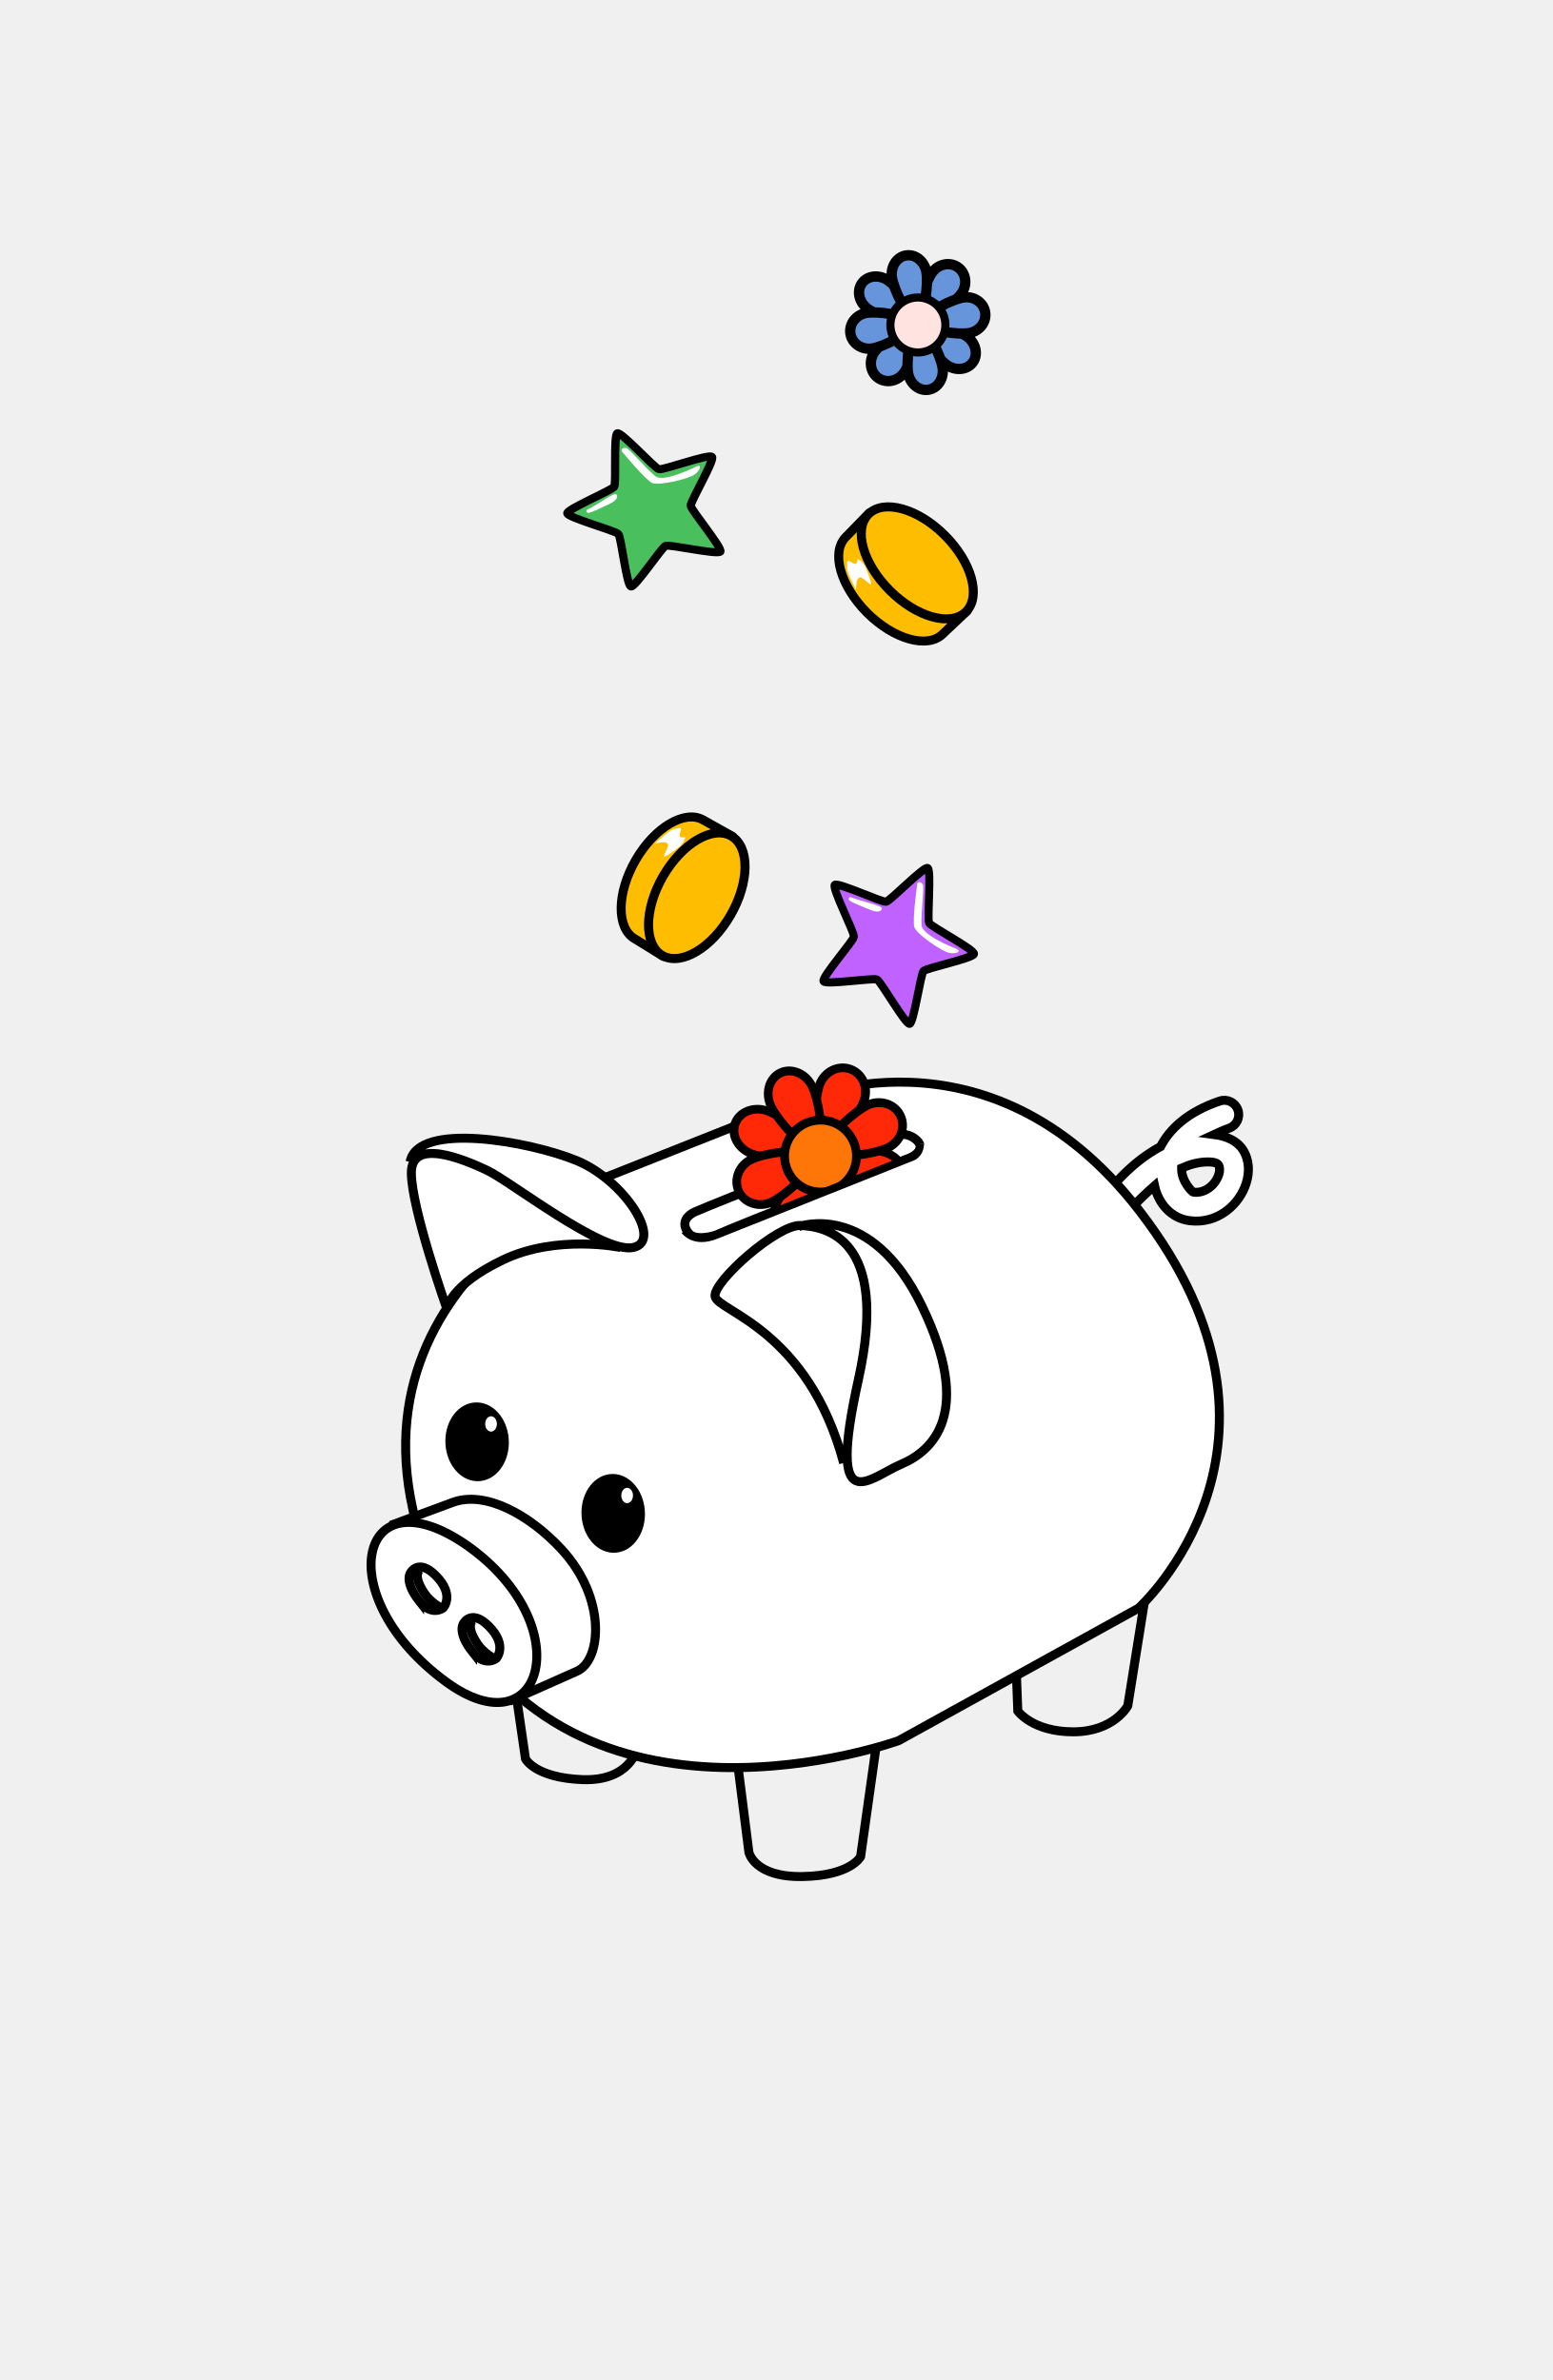
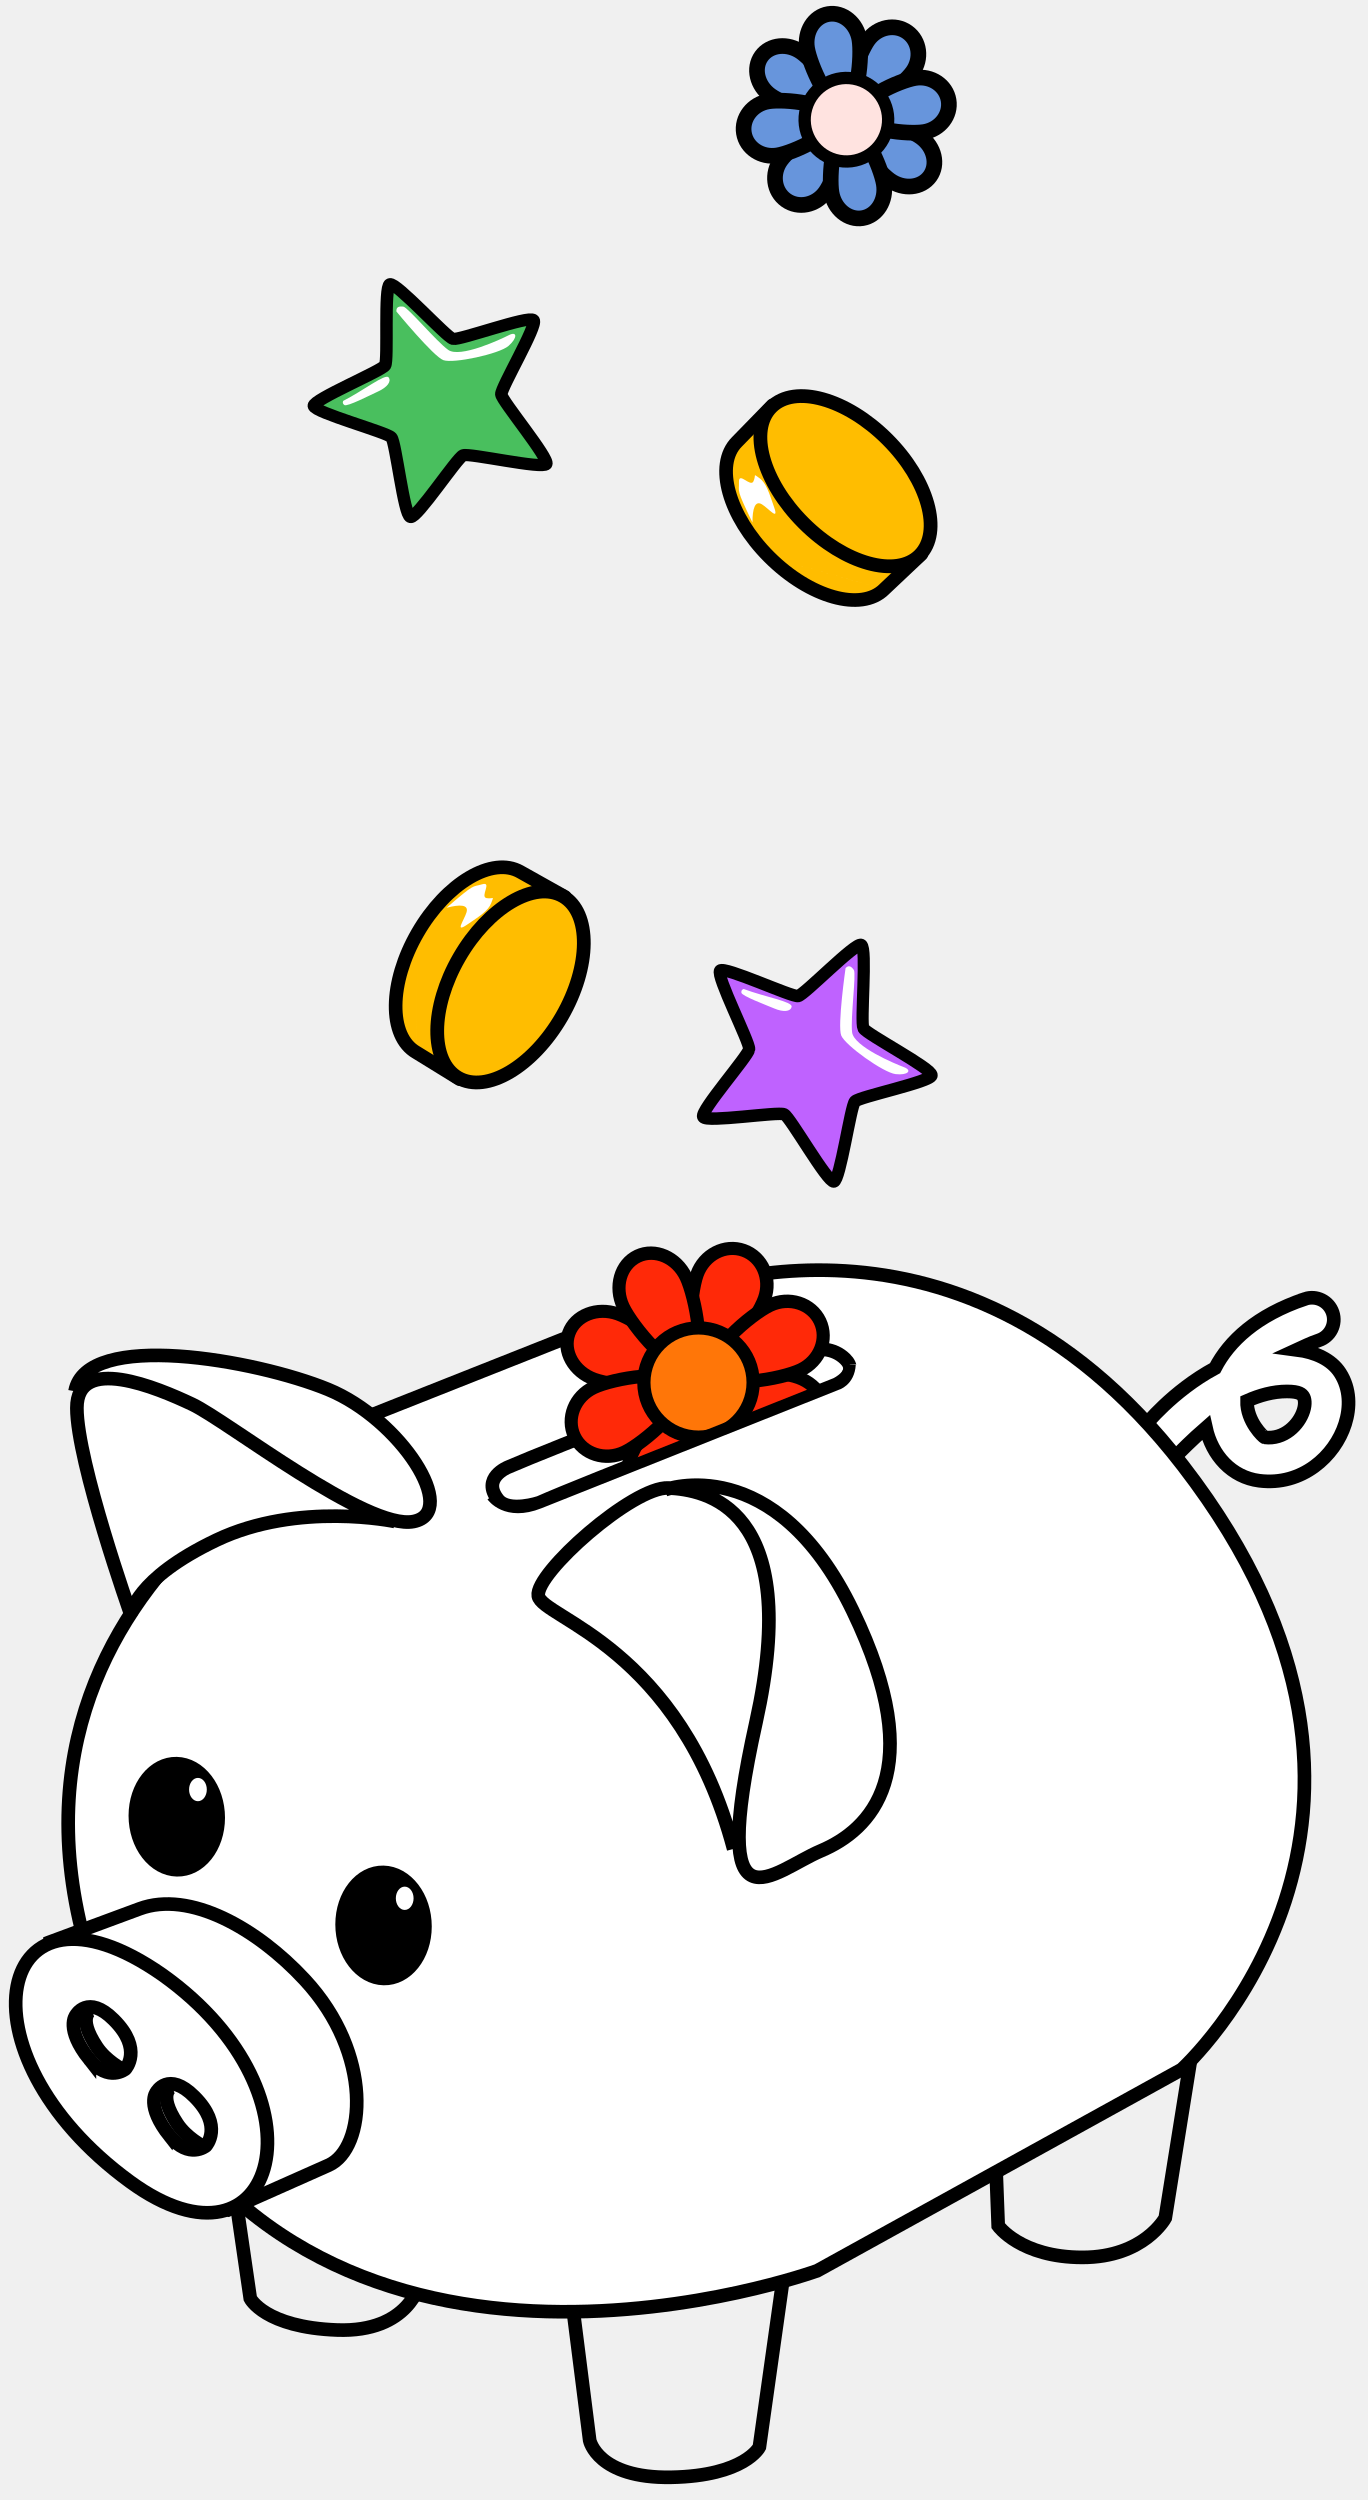
- <svg xmlns="http://www.w3.org/2000/svg" width="150mm" height="230mm" version="1.1" viewBox="25 40 160 207">
-   <path d="m150.71 134.33c-3.273 1.102-5.152 2.858-6.102 4.697-2.915 1.571-4.773 3.922-4.773 3.922a1.482 1.482 0 0 0 0.266 2.078 1.482 1.482 0 0 0 2.08-0.266s0.861-0.876 1.807-1.697c0.412 1.884 1.75 3.361 3.615 3.6 2.891 0.369 5.131-1.651 5.83-3.856 0.349-1.102 0.356-2.382-0.344-3.465-0.589-0.912-1.693-1.4-2.936-1.561 0.476-0.217 0.891-0.439 1.502-0.645a1.482 1.482 0 0 0 0.932-1.877 1.482 1.482 0 0 0-1.877-0.932zm-1.223 6.277c0.866 0 1.021 0.207 1.111 0.346 0.09 0.139 0.161 0.477 8e-3 0.959-0.305 0.964-1.323 1.977-2.627 1.81-0.073-9e-3 -1.235-1.079-1.201-2.478 0.85-0.376 1.766-0.637 2.709-0.637z" color="#000000" fill="#fff" stroke="#000" stroke-linecap="round" stroke-width=".926" />
-   <g fill="none" stroke="#000">
-     <path d="m115.57 198.92-1.874 13.297s-0.982 1.963-5.979 2.053c-4.998 0.089-5.533-2.499-5.533-2.499l-1.517-11.959z" stroke-width=".926" />
-     <path d="m129.54 187.75 0.357 9.46s1.517 2.142 5.712 2.142 5.622-2.677 5.622-2.677l2.499-15.617-13.922 0.357z" stroke-width=".926" />
-     <path d="m77.73 192.32 1.428 9.817s0.982 1.963 5.89 2.142c4.908 0.178 5.622-3.213 5.622-3.213l1.339-10.263z" stroke-width=".926" />
+ <svg xmlns="http://www.w3.org/2000/svg" width="87mm" height="159mm" version="1.1" viewBox="25 40 92.8 143.1" id="svg138">
+   <defs id="defs142" />
+   <path d="m 113.531,114.869 c -3.273,1.102 -5.152,2.858 -6.102,4.697 -2.915,1.571 -4.773,3.922 -4.773,3.922 a 1.482,1.482 0 0 0 0.266,2.078 1.482,1.482 0 0 0 2.08,-0.266 c 0,0 0.861,-0.876 1.807,-1.697 0.412,1.884 1.75,3.361 3.615,3.6 2.891,0.369 5.131,-1.651 5.83,-3.856 0.349,-1.102 0.356,-2.382 -0.344,-3.465 -0.589,-0.912 -1.693,-1.4 -2.936,-1.561 0.476,-0.217 0.891,-0.439 1.502,-0.645 a 1.482,1.482 0 0 0 0.932,-1.877 1.482,1.482 0 0 0 -1.877,-0.932 z m -1.223,6.277 c 0.866,0 1.021,0.207 1.111,0.346 0.09,0.139 0.161,0.477 0.008,0.959 -0.305,0.964 -1.323,1.977 -2.627,1.81 -0.073,-0.009 -1.235,-1.079 -1.201,-2.478 0.85,-0.376 1.766,-0.637 2.709,-0.637 z" color="#000000" fill="#ffffff" stroke="#000000" stroke-linecap="round" stroke-width="0.926" id="path2" />
+   <g fill="none" stroke="#000000" id="g10" transform="translate(-37.17912,-19.46068)">
+     <path d="m 115.57,198.92 -1.874,13.297 c 0,0 -0.982,1.963 -5.979,2.053 -4.998,0.089 -5.533,-2.499 -5.533,-2.499 l -1.517,-11.959 z" stroke-width="0.926" id="path4" />
+     <path d="m 129.54,187.75 0.357,9.46 c 0,0 1.517,2.142 5.712,2.142 4.194,0 5.622,-2.677 5.622,-2.677 l 2.499,-15.617 -13.922,0.357 z" stroke-width="0.926" id="path6" />
+     <path d="m 77.73,192.32 1.428,9.817 c 0,0 0.982,1.963 5.89,2.142 4.908,0.178 5.622,-3.213 5.622,-3.213 l 1.339,-10.263 z" stroke-width="0.926" id="path8" />
  </g>
-   <path d="m87.279 142.25 19.812-7.853s19.665-9.07 35.34 11.245c18.6 24.104-0.089 40.962-0.089 40.962l-24.72 13.654s-33.377 12.137-46.585-14.279c-15.416-30.831 16.242-43.729 16.242-43.729z" fill="#fff" stroke="#000" stroke-width=".926" />
-   <path d="m71.055 155.74s-4.625-11.173-3.787-15.137c0.499-2.362 2.317-2.712 6.898-2.537 4.581 0.175 9.569 1.874 12.532 3.772 4.039 2.587 5.644 7.401 3.976 7.572-1.851 0.19-8.186-0.974-12.684 0.694-5.616 2.082-6.935 5.636-6.935 5.636z" fill="#fff" />
-   <path d="m88.977 149.43s-6.563-1.388-12.116 1.262c-5.553 2.65-5.806 5.048-5.806 5.048s-3.66-10.349-3.66-14.009 5.427-1.388 7.825-0.252c2.398 1.136 11.864 8.582 15.019 7.951 3.155-0.631-0.883-6.941-5.806-8.961-4.922-2.019-16.407-4.039-17.164 0.126" fill="none" stroke="#000" stroke-width=".926" />
-   <path d="m118.91 140.13s1.608-0.754 0.596-1.735c-0.771-0.747-1.837-0.771-2.813-0.501-4.106 1.514-17.189 6.601-20.049 7.85 0 0-1.848 0.737-0.676 2.202 0.727 0.908 2.801 0.208 2.801 0.208 2.974-1.33 17.485-6.943 20.142-8.024z" fill="none" stroke="#000" stroke-width=".926" />
-   <g transform="rotate(2.7101 38.763 208.46)">
-     <path d="m64.104 176.72 5.963-2.535c3.323-1.413 8.005 0.934 11.414 4.277 4.92 4.824 4.684 11.251 2.211 12.494l-6.642 3.337s-8.393-2.524-10.475-6.31c-2.082-3.786-2.471-11.263-2.471-11.263z" fill="#fff" stroke="#000" stroke-width=".926" />
-     <ellipse cx="68.048" cy="185.71" rx="1.919" ry="2.32" fill="none" />
-     <g stroke="#000" stroke-width=".926">
-       <path d="m71.813 178.58c11.99 7.699 8.72 20.877-1.514 14.135-12.483-8.222-10.097-21.455 1.514-14.135z" fill="#fff" />
-       <g transform="translate(5.7034 4.9507)" fill="none">
-         <path d="m67.144 184.55c1.38 1.517 2.465 0.541 2.465 0.541s1.166-1.39-0.937-3.302c-1.856-1.687-2.588-0.178-2.588-0.178s-0.701 0.923 1.06 2.94z" />
-         <path d="m69.42 185.12s-1.135-0.51-1.815-1.438c-1.521-2.074-0.448-2.484-0.448-2.484" />
+   <path d="m 50.1,122.789 19.812,-7.853 c 0,0 19.665,-9.07 35.34,11.245 18.6,24.104 -0.089,40.962 -0.089,40.962 l -24.72,13.654 c 0,0 -33.377,12.137 -46.585,-14.279 -15.416,-30.831 16.242,-43.729 16.242,-43.729 z" fill="#ffffff" stroke="#000000" stroke-width="0.926" id="path12" />
+   <path d="m 33.876,136.279 c 0,0 -4.625,-11.173 -3.787,-15.137 0.499,-2.362 2.317,-2.712 6.898,-2.537 4.581,0.175 9.569,1.874 12.532,3.772 4.039,2.587 5.644,7.401 3.976,7.572 -1.851,0.19 -8.186,-0.974 -12.684,0.694 -5.616,2.082 -6.935,5.636 -6.935,5.636 z" fill="#ffffff" id="path14" />
+   <path d="m 51.798,129.969 c 0,0 -6.563,-1.388 -12.116,1.262 -5.553,2.65 -5.806,5.048 -5.806,5.048 0,0 -3.66,-10.349 -3.66,-14.009 0,-3.66 5.427,-1.388 7.825,-0.252 2.398,1.136 11.864,8.582 15.019,7.951 3.155,-0.631 -0.883,-6.941 -5.806,-8.961 -4.922,-2.019 -16.407,-4.039 -17.164,0.126" fill="none" stroke="#000000" stroke-width="0.926" id="path16" />
+   <path d="m 81.731,120.669 c 0,0 1.608,-0.754 0.596,-1.735 -0.771,-0.747 -1.837,-0.771 -2.813,-0.501 -4.106,1.514 -17.189,6.601 -20.049,7.85 0,0 -1.848,0.737 -0.676,2.202 0.727,0.908 2.801,0.208 2.801,0.208 2.974,-1.33 17.485,-6.943 20.142,-8.024 z" fill="none" stroke="#000000" stroke-width="0.926" id="path18" />
+   <g transform="rotate(2.7101,431.5262,-587.1489)" id="g40">
+     <path d="m 64.104,176.72 5.963,-2.535 c 3.323,-1.413 8.005,0.934 11.414,4.277 4.92,4.824 4.684,11.251 2.211,12.494 l -6.642,3.337 c 0,0 -8.393,-2.524 -10.475,-6.31 -2.082,-3.786 -2.471,-11.263 -2.471,-11.263 z" fill="#ffffff" stroke="#000000" stroke-width="0.926" id="path20" />
+     <ellipse cx="68.048" cy="185.71" rx="1.919" ry="2.32" fill="none" id="ellipse22" />
+     <g stroke="#000000" stroke-width="0.926" id="g38">
+       <path d="m 71.813,178.58 c 11.99,7.699 8.72,20.877 -1.514,14.135 -12.483,-8.222 -10.097,-21.455 1.514,-14.135 z" fill="#ffffff" id="path24" />
+       <g transform="translate(5.7034,4.9507)" fill="none" id="g30">
+         <path d="m 67.144,184.55 c 1.38,1.517 2.465,0.541 2.465,0.541 0,0 1.166,-1.39 -0.937,-3.302 -1.856,-1.687 -2.588,-0.178 -2.588,-0.178 0,0 -0.701,0.923 1.06,2.94 z" id="path26" />
+         <path d="m 69.42,185.12 c 0,0 -1.135,-0.51 -1.815,-1.438 -1.521,-2.074 -0.448,-2.484 -0.448,-2.484" id="path28" />
      </g>
-       <g fill="none">
-         <path d="m67.144 184.55c1.38 1.517 2.465 0.541 2.465 0.541s1.166-1.39-0.937-3.302c-1.856-1.687-2.588-0.178-2.588-0.178s-0.701 0.923 1.06 2.94z" />
-         <path d="m69.42 185.12s-1.135-0.51-1.815-1.438c-1.521-2.074-0.448-2.484-0.448-2.484" />
+       <g fill="none" id="g36">
+         <path d="m 67.144,184.55 c 1.38,1.517 2.465,0.541 2.465,0.541 0,0 1.166,-1.39 -0.937,-3.302 -1.856,-1.687 -2.588,-0.178 -2.588,-0.178 0,0 -0.701,0.923 1.06,2.94 z" id="path32" />
+         <path d="m 69.42,185.12 c 0,0 -1.135,-0.51 -1.815,-1.438 -1.521,-2.074 -0.448,-2.484 -0.448,-2.484" id="path34" />
      </g>
    </g>
  </g>
-   <ellipse transform="matrix(.99977 .021456 0 1 0 0)" cx="88.219" cy="174.94" rx="2.809" ry="3.597" fill-rule="evenodd" stroke="#000" stroke-width=".926" />
-   <ellipse cx="89.634" cy="174.99" rx=".602" ry=".791" fill="#fff" />
-   <g transform="translate(-14.027 -7.376)">
-     <ellipse transform="matrix(.99977 .021456 0 1 0 0)" cx="88.219" cy="174.94" rx="2.809" ry="3.597" fill-rule="evenodd" stroke="#000" stroke-width=".926" />
-     <ellipse cx="89.634" cy="174.99" rx=".602" ry=".791" fill="#fff" />
+   <ellipse transform="matrix(0.9997698,0.021456,0,1,0,0)" cx="51.031" cy="156.277" rx="2.809" ry="3.597" fill-rule="evenodd" stroke="#000000" stroke-width="0.926" id="ellipse42" />
+   <ellipse cx="52.455" cy="155.53" rx="0.602" ry="0.791" fill="#ffffff" id="ellipse44" />
+   <g transform="translate(-51.20613,-26.83667)" id="g50">
+     <ellipse transform="matrix(0.99977,0.021456,0,1,0,0)" cx="88.219" cy="174.94" rx="2.809" ry="3.597" fill-rule="evenodd" stroke="#000000" stroke-width="0.926" id="ellipse46" />
+     <ellipse cx="89.634" cy="174.99" rx="0.602" ry="0.791" fill="#ffffff" id="ellipse48" />
  </g>
-   <g transform="rotate(30 61.188 162.76)">
-     <path d="m63.925 109.04c-2.196 0-3.976-3.164-3.976-7.068m0 0c-1e-6 -3.903 1.78-7.068 3.976-7.068l3.454-0.044v14.279l-3.454-0.1" fill="#ffbd00" stroke="#000" stroke-linecap="round" stroke-linejoin="round" stroke-width=".926" />
-     <ellipse cx="67.244" cy="102" rx="4.016" ry="7.109" fill="#ffbd00" stroke="#000" stroke-linecap="round" stroke-width=".933" />
-     <path d="m60.801 99.515c0.663-0.663 1.199-0.947 1.325-0.41 0.126 0.536 0 1.641 0.442 0.726 0.442-0.915 0.789-1.546 0.694-2.114-0.095-0.568 0-0.284-0.442-0.126-0.442 0.158-0.221-1.199-0.726-0.663-0.505 0.536-0.442 0.126-1.294 2.587z" fill="#fff" />
+   <g transform="rotate(30,78.91258,83.65254)" id="g58">
+     <path d="m 63.925,109.04 c -2.196,0 -3.976,-3.164 -3.976,-7.068 m 0,0 c -10e-7,-3.903 1.78,-7.068 3.976,-7.068 l 3.454,-0.044 v 14.279 l -3.454,-0.1" fill="#ffbd00" stroke="#000000" stroke-linecap="round" stroke-linejoin="round" stroke-width="0.926" id="path52" />
+     <ellipse cx="67.244" cy="102" rx="4.016" ry="7.109" fill="#ffbd00" stroke="#000000" stroke-linecap="round" stroke-width="0.933" id="ellipse54" />
+     <path d="m 60.801,99.515 c 0.663,-0.663 1.199,-0.947 1.325,-0.41 0.126,0.536 0,1.641 0.442,0.726 0.442,-0.915 0.789,-1.546 0.694,-2.114 -0.095,-0.568 0,-0.284 -0.442,-0.126 -0.442,0.158 -0.221,-1.199 -0.726,-0.663 -0.505,0.536 -0.442,0.126 -1.294,2.587 z" fill="#ffffff" id="path56" />
  </g>
-   <g transform="rotate(-45 65.453 27.303)">
-     <path d="m63.925 109.04c-2.196 0-3.976-3.164-3.976-7.068m0 0c-1e-6 -3.903 1.78-7.068 3.976-7.068l3.454-0.044v14.279l-3.454-0.1" fill="#ffbd00" stroke="#000" stroke-linecap="round" stroke-linejoin="round" stroke-width=".926" />
-     <ellipse cx="67.244" cy="102" rx="4.016" ry="7.109" fill="#ffbd00" stroke="#000" stroke-linecap="round" stroke-width=".933" />
-     <path d="m60.801 99.515c0.663-0.663 1.199-0.947 1.325-0.41 0.126 0.536 0 1.641 0.442 0.726 0.442-0.915 0.789-1.546 0.694-2.114-0.095-0.568 0-0.284-0.442-0.126-0.442 0.158-0.221-1.199-0.726-0.663-0.505 0.536-0.442 0.126-1.294 2.587z" fill="#fff" />
+   <g transform="rotate(-45,23.37231,62.45184)" id="g66">
+     <path d="m 63.925,109.04 c -2.196,0 -3.976,-3.164 -3.976,-7.068 m 0,0 c -10e-7,-3.903 1.78,-7.068 3.976,-7.068 l 3.454,-0.044 v 14.279 l -3.454,-0.1" fill="#ffbd00" stroke="#000000" stroke-linecap="round" stroke-linejoin="round" stroke-width="0.926" id="path60" />
+     <ellipse cx="67.244" cy="102" rx="4.016" ry="7.109" fill="#ffbd00" stroke="#000000" stroke-linecap="round" stroke-width="0.933" id="ellipse62" />
+     <path d="m 60.801,99.515 c 0.663,-0.663 1.199,-0.947 1.325,-0.41 0.126,0.536 0,1.641 0.442,0.726 0.442,-0.915 0.789,-1.546 0.694,-2.114 -0.095,-0.568 0,-0.284 -0.442,-0.126 -0.442,0.158 -0.221,-1.199 -0.726,-0.663 -0.505,0.536 -0.442,0.126 -1.294,2.587 z" fill="#ffffff" id="path64" />
  </g>
-   <g transform="translate(36.269 34.33)">
-     <g transform="rotate(15.982 237.8 88.199)" stroke="#000" stroke-linecap="round" stroke-linejoin="round">
-       <g fill="#6795dc" stroke-width="1.063">
-         <path d="m70.503 70.296c-0.37 1.034-1.454 1.592-2.42 1.246-0.967-0.346-1.45-1.465-1.08-2.499 0.37-1.034 2.188-3.643 3.154-3.296 0.967 0.346 0.716 3.515 0.346 4.549z" />
-         <path d="m75.703 64.916c1.068 0.382 1.663 1.451 1.328 2.386-0.335 0.936-1.472 1.384-2.541 1.002s-3.781-2.209-3.446-3.145c0.335-0.936 3.591-0.626 4.659-0.243z" />
-         <path d="m65.125 65.002c-1.068-0.382-1.663-1.451-1.328-2.386 0.335-0.936 1.472-1.384 2.541-1.002s3.781 2.209 3.446 3.145c-0.335 0.936-3.591 0.626-4.659 0.243z" />
-         <path d="m70.448 59.565c0.37-1.034 1.454-1.592 2.42-1.246s1.45 1.465 1.08 2.499-2.188 3.643-3.154 3.296c-0.967-0.346-0.716-3.515-0.346-4.549z" />
-         <path d="m66.683 68.788c-0.993 0.469-2.154 0.098-2.592-0.83-0.439-0.928 0.01-2.061 1.003-2.53 0.993-0.469 4.123-1.029 4.561-0.101 0.439 0.928-1.98 2.992-2.972 3.461z" />
-         <path d="m74.164 68.66c0.485 1.026 0.15 2.202-0.748 2.626s-2.02-0.062-2.505-1.088c-0.485-1.026-1.112-4.236-0.213-4.661s2.982 2.097 3.466 3.123z" />
-         <path d="m66.624 61.241c-0.485-1.026-0.15-2.202 0.748-2.626 0.898-0.425 2.02 0.062 2.505 1.088 0.485 1.026 1.112 4.236 0.213 4.661-0.898 0.425-2.982-2.097-3.466-3.123z" />
-         <path d="m74.232 61.161c0.993-0.469 2.154-0.098 2.592 0.83 0.439 0.928-0.01 2.061-1.003 2.53-0.993 0.469-4.123 1.029-4.561 0.101s1.98-2.992 2.972-3.461z" />
+   <g transform="translate(-0.9101245,14.86933)" id="g90">
+     <g transform="rotate(15.982,237.8,88.199)" stroke="#000000" stroke-linecap="round" stroke-linejoin="round" id="g88">
+       <g fill="#6795dc" stroke-width="1.063" id="g84">
+         <path d="m 70.503,70.296 c -0.37,1.034 -1.454,1.592 -2.42,1.246 -0.967,-0.346 -1.45,-1.465 -1.08,-2.499 0.37,-1.034 2.188,-3.643 3.154,-3.296 0.967,0.346 0.716,3.515 0.346,4.549 z" id="path68" />
+         <path d="m 75.703,64.916 c 1.068,0.382 1.663,1.451 1.328,2.386 -0.335,0.936 -1.472,1.384 -2.541,1.002 -1.068,-0.382 -3.781,-2.209 -3.446,-3.145 0.335,-0.936 3.591,-0.626 4.659,-0.243 z" id="path70" />
+         <path d="m 65.125,65.002 c -1.068,-0.382 -1.663,-1.451 -1.328,-2.386 0.335,-0.936 1.472,-1.384 2.541,-1.002 1.068,0.382 3.781,2.209 3.446,3.145 -0.335,0.936 -3.591,0.626 -4.659,0.243 z" id="path72" />
+         <path d="m 70.448,59.565 c 0.37,-1.034 1.454,-1.592 2.42,-1.246 0.967,0.346 1.45,1.465 1.08,2.499 -0.37,1.034 -2.188,3.643 -3.154,3.296 -0.967,-0.346 -0.716,-3.515 -0.346,-4.549 z" id="path74" />
+         <path d="m 66.683,68.788 c -0.993,0.469 -2.154,0.098 -2.592,-0.83 -0.439,-0.928 0.01,-2.061 1.003,-2.53 0.993,-0.469 4.123,-1.029 4.561,-0.101 0.439,0.928 -1.98,2.992 -2.972,3.461 z" id="path76" />
+         <path d="m 74.164,68.66 c 0.485,1.026 0.15,2.202 -0.748,2.626 -0.898,0.425 -2.02,-0.062 -2.505,-1.088 -0.485,-1.026 -1.112,-4.236 -0.213,-4.661 0.898,-0.425 2.982,2.097 3.466,3.123 z" id="path78" />
+         <path d="m 66.624,61.241 c -0.485,-1.026 -0.15,-2.202 0.748,-2.626 0.898,-0.425 2.02,0.062 2.505,1.088 0.485,1.026 1.112,4.236 0.213,4.661 -0.898,0.425 -2.982,-2.097 -3.466,-3.123 z" id="path80" />
+         <path d="m 74.232,61.161 c 0.993,-0.469 2.154,-0.098 2.592,0.83 0.439,0.928 -0.01,2.061 -1.003,2.53 -0.993,0.469 -4.123,1.029 -4.561,0.101 -0.439,-0.928 1.98,-2.992 2.972,-3.461 z" id="path82" />
      </g>
-       <circle cx="70.524" cy="65.17" r="2.833" fill="#ffe3e0" stroke-width=".836" />
+       <circle cx="70.524" cy="65.17" r="2.833" fill="#ffe3e0" stroke-width="0.836" id="circle86" />
    </g>
  </g>
-   <g transform="matrix(1.3082 0 0 1.3082 17.306 54.746)" stroke="#000" stroke-linecap="round" stroke-linejoin="round">
-     <g transform="matrix(.51605 .18473 -.17881 .49952 40.622 24.597)" fill="#ff2908" stroke-width="1.276">
-       <path d="m79.426 62.113c0 2.07-1.518 3.748-3.391 3.748s-3.391-1.678-3.391-3.748 1.518-7.853 3.391-7.853 3.391 5.783 3.391 7.853z" />
-       <path d="m85.048 49.262c2.07 0 3.748 1.518 3.748 3.391s-1.678 3.391-3.748 3.391-7.853-1.518-7.853-3.391 5.783-3.391 7.853-3.391z" />
-       <path d="m66.932 56.134c-2.07 0-3.748-1.518-3.748-3.391s1.678-3.391 3.748-3.391 7.853 1.518 7.853 3.391-5.783 3.391-7.853 3.391z" />
-       <path d="m72.733 43.104c0-2.07 1.518-3.748 3.391-3.748s3.391 1.678 3.391 3.748-1.518 7.853-3.391 7.853-3.391-5.783-3.391-7.853z" />
+   <g transform="matrix(1.3082,0,0,1.3082,-19.87313,35.28533)" stroke="#000000" stroke-linecap="round" stroke-linejoin="round" id="g114">
+     <g transform="matrix(0.51605,0.18473,-0.17881,0.49952,40.622,24.597)" fill="#ff2908" stroke-width="1.276" id="g100">
+       <path d="m 79.426,62.113 c 0,2.07 -1.518,3.748 -3.391,3.748 -1.873,0 -3.391,-1.678 -3.391,-3.748 0,-2.07 1.518,-7.853 3.391,-7.853 1.873,0 3.391,5.783 3.391,7.853 z" id="path92" />
+       <path d="m 85.048,49.262 c 2.07,0 3.748,1.518 3.748,3.391 0,1.873 -1.678,3.391 -3.748,3.391 -2.07,0 -7.853,-1.518 -7.853,-3.391 0,-1.873 5.783,-3.391 7.853,-3.391 z" id="path94" />
+       <path d="m 66.932,56.134 c -2.07,0 -3.748,-1.518 -3.748,-3.391 0,-1.873 1.678,-3.391 3.748,-3.391 2.07,0 7.853,1.518 7.853,3.391 0,1.873 -5.783,3.391 -7.853,3.391 z" id="path96" />
+       <path d="m 72.733,43.104 c 0,-2.07 1.518,-3.748 3.391,-3.748 1.873,0 3.391,1.678 3.391,3.748 0,2.07 -1.518,7.853 -3.391,7.853 -1.873,0 -3.391,-5.783 -3.391,-7.853 z" id="path98" />
    </g>
-     <g transform="matrix(.23428 .49553 -.47966 .22678 77.867 15.344)" fill="#ff2908" stroke-width="1.276">
-       <path d="m79.426 62.113c0 2.07-1.518 3.748-3.391 3.748s-3.391-1.678-3.391-3.748 1.518-7.853 3.391-7.853 3.391 5.783 3.391 7.853z" />
-       <path d="m85.048 49.262c2.07 0 3.748 1.518 3.748 3.391s-1.678 3.391-3.748 3.391-7.853-1.518-7.853-3.391 5.783-3.391 7.853-3.391z" />
-       <path d="m66.932 56.134c-2.07 0-3.748-1.518-3.748-3.391s1.678-3.391 3.748-3.391 7.853 1.518 7.853 3.391-5.783 3.391-7.853 3.391z" />
-       <path d="m72.733 43.104c0-2.07 1.518-3.748 3.391-3.748s3.391 1.678 3.391 3.748-1.518 7.853-3.391 7.853-3.391-5.783-3.391-7.853z" />
+     <g transform="matrix(0.23428,0.49553,-0.47966,0.22678,77.867,15.344)" fill="#ff2908" stroke-width="1.276" id="g110">
+       <path d="m 79.426,62.113 c 0,2.07 -1.518,3.748 -3.391,3.748 -1.873,0 -3.391,-1.678 -3.391,-3.748 0,-2.07 1.518,-7.853 3.391,-7.853 1.873,0 3.391,5.783 3.391,7.853 z" id="path102" />
+       <path d="m 85.048,49.262 c 2.07,0 3.748,1.518 3.748,3.391 0,1.873 -1.678,3.391 -3.748,3.391 -2.07,0 -7.853,-1.518 -7.853,-3.391 0,-1.873 5.783,-3.391 7.853,-3.391 z" id="path104" />
+       <path d="m 66.932,56.134 c -2.07,0 -3.748,-1.518 -3.748,-3.391 0,-1.873 1.678,-3.391 3.748,-3.391 2.07,0 7.853,1.518 7.853,3.391 0,1.873 -5.783,3.391 -7.853,3.391 z" id="path106" />
+       <path d="m 72.733,43.104 c 0,-2.07 1.518,-3.748 3.391,-3.748 1.873,0 3.391,1.678 3.391,3.748 0,2.07 -1.518,7.853 -3.391,7.853 -1.873,0 -3.391,-5.783 -3.391,-7.853 z" id="path108" />
    </g>
-     <circle cx="70.524" cy="65.17" r="2.833" fill="#ff7608" stroke-width=".688" />
+     <circle cx="70.524" cy="65.17" r="2.833" fill="#ff7608" stroke-width="0.688" id="circle112" />
  </g>
-   <g transform="rotate(-47.646 79.467 99.809)">
-     <path transform="matrix(.055444 .039033 -.036934 .056057 98.874 58.663)" d="m458.05 409.81c-4.695 4.677-71.848-27.776-78.395-26.752-6.547 1.024-60.582 52.434-66.481 49.414-5.899-3.02 4.214-76.915 1.217-82.825-2.997-5.91-68.589-41.414-67.539-47.957s74.453-19.76 79.147-24.437c4.695-4.677 18.192-78.029 24.739-79.053s41.8 64.703 47.699 67.722c5.899 3.02 79.832-6.811 82.829-0.9 2.997 5.91-48.619 59.748-49.668 66.292s31.147 73.82 26.452 78.497z" fill="#49bf5e" stroke="#000" stroke-linecap="round" stroke-linejoin="round" stroke-width="12.394" />
-     <path d="m109.93 85.033s-0.561 3.913-0.295 4.575c0.266 0.663 2.865 2.524 3.692 2.619 0.827 0.095 1.152-0.252 0.561-0.473-0.591-0.221-3.397-1.388-3.515-2.366-0.118-0.978 0.295-3.976 0.118-4.228-0.177-0.252-0.354-0.347-0.561-0.126z" fill="#fff" />
-     <path d="m103.02 86.453c1.42 0.536 3.313 0.852 3.25 1.199-0.063 0.347-0.568 0.379-1.167 0.126-0.599-0.252-2.209-0.852-2.24-1.073-0.032-0.221 0.158-0.252 0.158-0.252z" fill="#fff" />
+   <g transform="rotate(-47.646,38.83978,132.1811)" id="g122">
+     <path transform="matrix(0.055444,0.039033,-0.036934,0.056057,98.874,58.663)" d="m 458.05,409.81 c -4.695,4.677 -71.848,-27.776 -78.395,-26.752 -6.547,1.024 -60.582,52.434 -66.481,49.414 -5.899,-3.02 4.214,-76.915 1.217,-82.825 -2.997,-5.91 -68.589,-41.414 -67.539,-47.957 1.05,-6.543 74.453,-19.76 79.147,-24.437 4.695,-4.677 18.192,-78.029 24.739,-79.053 6.547,-1.024 41.8,64.703 47.699,67.722 5.899,3.02 79.832,-6.811 82.829,-0.9 2.997,5.91 -48.619,59.748 -49.668,66.292 -1.049,6.544 31.147,73.82 26.452,78.497 z" fill="#49bf5e" stroke="#000000" stroke-linecap="round" stroke-linejoin="round" stroke-width="12.394" id="path116" />
+     <path d="m 109.93,85.033 c 0,0 -0.561,3.913 -0.295,4.575 0.266,0.663 2.865,2.524 3.692,2.619 0.827,0.095 1.152,-0.252 0.561,-0.473 -0.591,-0.221 -3.397,-1.388 -3.515,-2.366 -0.118,-0.978 0.295,-3.976 0.118,-4.228 -0.177,-0.252 -0.354,-0.347 -0.561,-0.126 z" fill="#ffffff" id="path118" />
+     <path d="m 103.02,86.453 c 1.42,0.536 3.313,0.852 3.25,1.199 -0.063,0.347 -0.568,0.379 -1.167,0.126 -0.599,-0.252 -2.209,-0.852 -2.24,-1.073 -0.032,-0.221 0.158,-0.252 0.158,-0.252 z" fill="#ffffff" id="path120" />
  </g>
-   <g transform="translate(9.6127 26.852)">
-     <path transform="matrix(.055444 .039033 -.036934 .056057 98.874 58.663)" d="m458.05 409.81c-4.695 4.677-71.848-27.776-78.395-26.752-6.547 1.024-60.582 52.434-66.481 49.414-5.899-3.02 4.214-76.915 1.217-82.825-2.997-5.91-68.589-41.414-67.539-47.957s74.453-19.76 79.147-24.437c4.695-4.677 18.192-78.029 24.739-79.053s41.8 64.703 47.699 67.722c5.899 3.02 79.832-6.811 82.829-0.9 2.997 5.91-48.619 59.748-49.668 66.292s31.147 73.82 26.452 78.497z" fill="#bf62ff" stroke="#000" stroke-linecap="round" stroke-linejoin="round" stroke-width="12.394" />
-     <path d="m109.93 85.033s-0.561 3.913-0.295 4.575c0.266 0.663 2.865 2.524 3.692 2.619 0.827 0.095 1.152-0.252 0.561-0.473-0.591-0.221-3.397-1.388-3.515-2.366-0.118-0.978 0.295-3.976 0.118-4.228-0.177-0.252-0.354-0.347-0.561-0.126z" fill="#fff" />
-     <path d="m103.02 86.453c1.42 0.536 3.313 0.852 3.25 1.199-0.063 0.347-0.568 0.379-1.167 0.126-0.599-0.252-2.209-0.852-2.24-1.073-0.032-0.221 0.158-0.252 0.158-0.252z" fill="#fff" />
+   <g transform="translate(-27.56642,7.39133)" id="g130">
+     <path transform="matrix(0.055444,0.039033,-0.036934,0.056057,98.874,58.663)" d="m 458.05,409.81 c -4.695,4.677 -71.848,-27.776 -78.395,-26.752 -6.547,1.024 -60.582,52.434 -66.481,49.414 -5.899,-3.02 4.214,-76.915 1.217,-82.825 -2.997,-5.91 -68.589,-41.414 -67.539,-47.957 1.05,-6.543 74.453,-19.76 79.147,-24.437 4.695,-4.677 18.192,-78.029 24.739,-79.053 6.547,-1.024 41.8,64.703 47.699,67.722 5.899,3.02 79.832,-6.811 82.829,-0.9 2.997,5.91 -48.619,59.748 -49.668,66.292 -1.049,6.544 31.147,73.82 26.452,78.497 z" fill="#bf62ff" stroke="#000000" stroke-linecap="round" stroke-linejoin="round" stroke-width="12.394" id="path124" />
+     <path d="m 109.93,85.033 c 0,0 -0.561,3.913 -0.295,4.575 0.266,0.663 2.865,2.524 3.692,2.619 0.827,0.095 1.152,-0.252 0.561,-0.473 -0.591,-0.221 -3.397,-1.388 -3.515,-2.366 -0.118,-0.978 0.295,-3.976 0.118,-4.228 -0.177,-0.252 -0.354,-0.347 -0.561,-0.126 z" fill="#ffffff" id="path126" />
+     <path d="m 103.02,86.453 c 1.42,0.536 3.313,0.852 3.25,1.199 -0.063,0.347 -0.568,0.379 -1.167,0.126 -0.599,-0.252 -2.209,-0.852 -2.24,-1.073 -0.032,-0.221 0.158,-0.252 0.158,-0.252 z" fill="#ffffff" id="path128" />
  </g>
-   <path d="m119.83 138.77h5.105s10.084 2.773 10.084 10.983v27.844s1.071 7.853-2.588 10.263c-3.659 2.41-17.402 11.245-25.523 10.441-8.121-0.803-10.263-0.625-10.531-7.853-0.268-7.229-0.803-42.747-0.803-42.747s0.29 0.971 1.74 0.714c1.45-0.257 21.592-8.281 21.592-8.281s0.95-0.344 0.924-1.363z" fill="#fff" />
-   <path d="m111.95 171.64c-3.66-13.757-12.999-15.65-13.252-17.164-0.252-1.514 6.437-7.446 8.835-7.32s9.213 1.136 5.932 15.902c-3.281 14.766 1.136 10.097 4.417 8.708s7.446-5.301 2.146-16.281-12.747-8.204-12.747-8.204" fill="#fff" stroke="#000" stroke-width=".926" />
-   <path d="m95.579 147.7s0.937 1.36 3.19 0.457c2.254-0.903 20.142-8.024 20.142-8.024s0.861-0.21 0.924-1.363" fill="none" stroke="#000" stroke-width=".8" />
+   <path d="m 82.651,119.309 h 5.105 c 0,0 10.084,2.773 10.084,10.983 v 27.844 c 0,0 1.071,7.853 -2.588,10.263 -3.659,2.41 -17.402,11.245 -25.523,10.441 -8.121,-0.803 -10.263,-0.625 -10.531,-7.853 -0.268,-7.229 -0.803,-42.747 -0.803,-42.747 0,0 0.29,0.971 1.74,0.714 1.45,-0.257 21.592,-8.281 21.592,-8.281 0,0 0.95,-0.344 0.924,-1.363 z" fill="#ffffff" id="path132" />
+   <path d="m 74.771,152.179 c -3.66,-13.757 -12.999,-15.65 -13.252,-17.164 -0.252,-1.514 6.437,-7.446 8.835,-7.32 2.398,0.126 9.213,1.136 5.932,15.902 -3.281,14.766 1.136,10.097 4.417,8.708 3.281,-1.389 7.446,-5.301 2.146,-16.281 -5.301,-10.98 -12.747,-8.204 -12.747,-8.204" fill="#ffffff" stroke="#000000" stroke-width="0.926" id="path134" />
+   <path d="m 58.4,128.239 c 0,0 0.937,1.36 3.19,0.457 2.254,-0.903 20.142,-8.024 20.142,-8.024 0,0 0.861,-0.21 0.924,-1.363" fill="none" stroke="#000000" stroke-width="0.8" id="path136" />
</svg>
